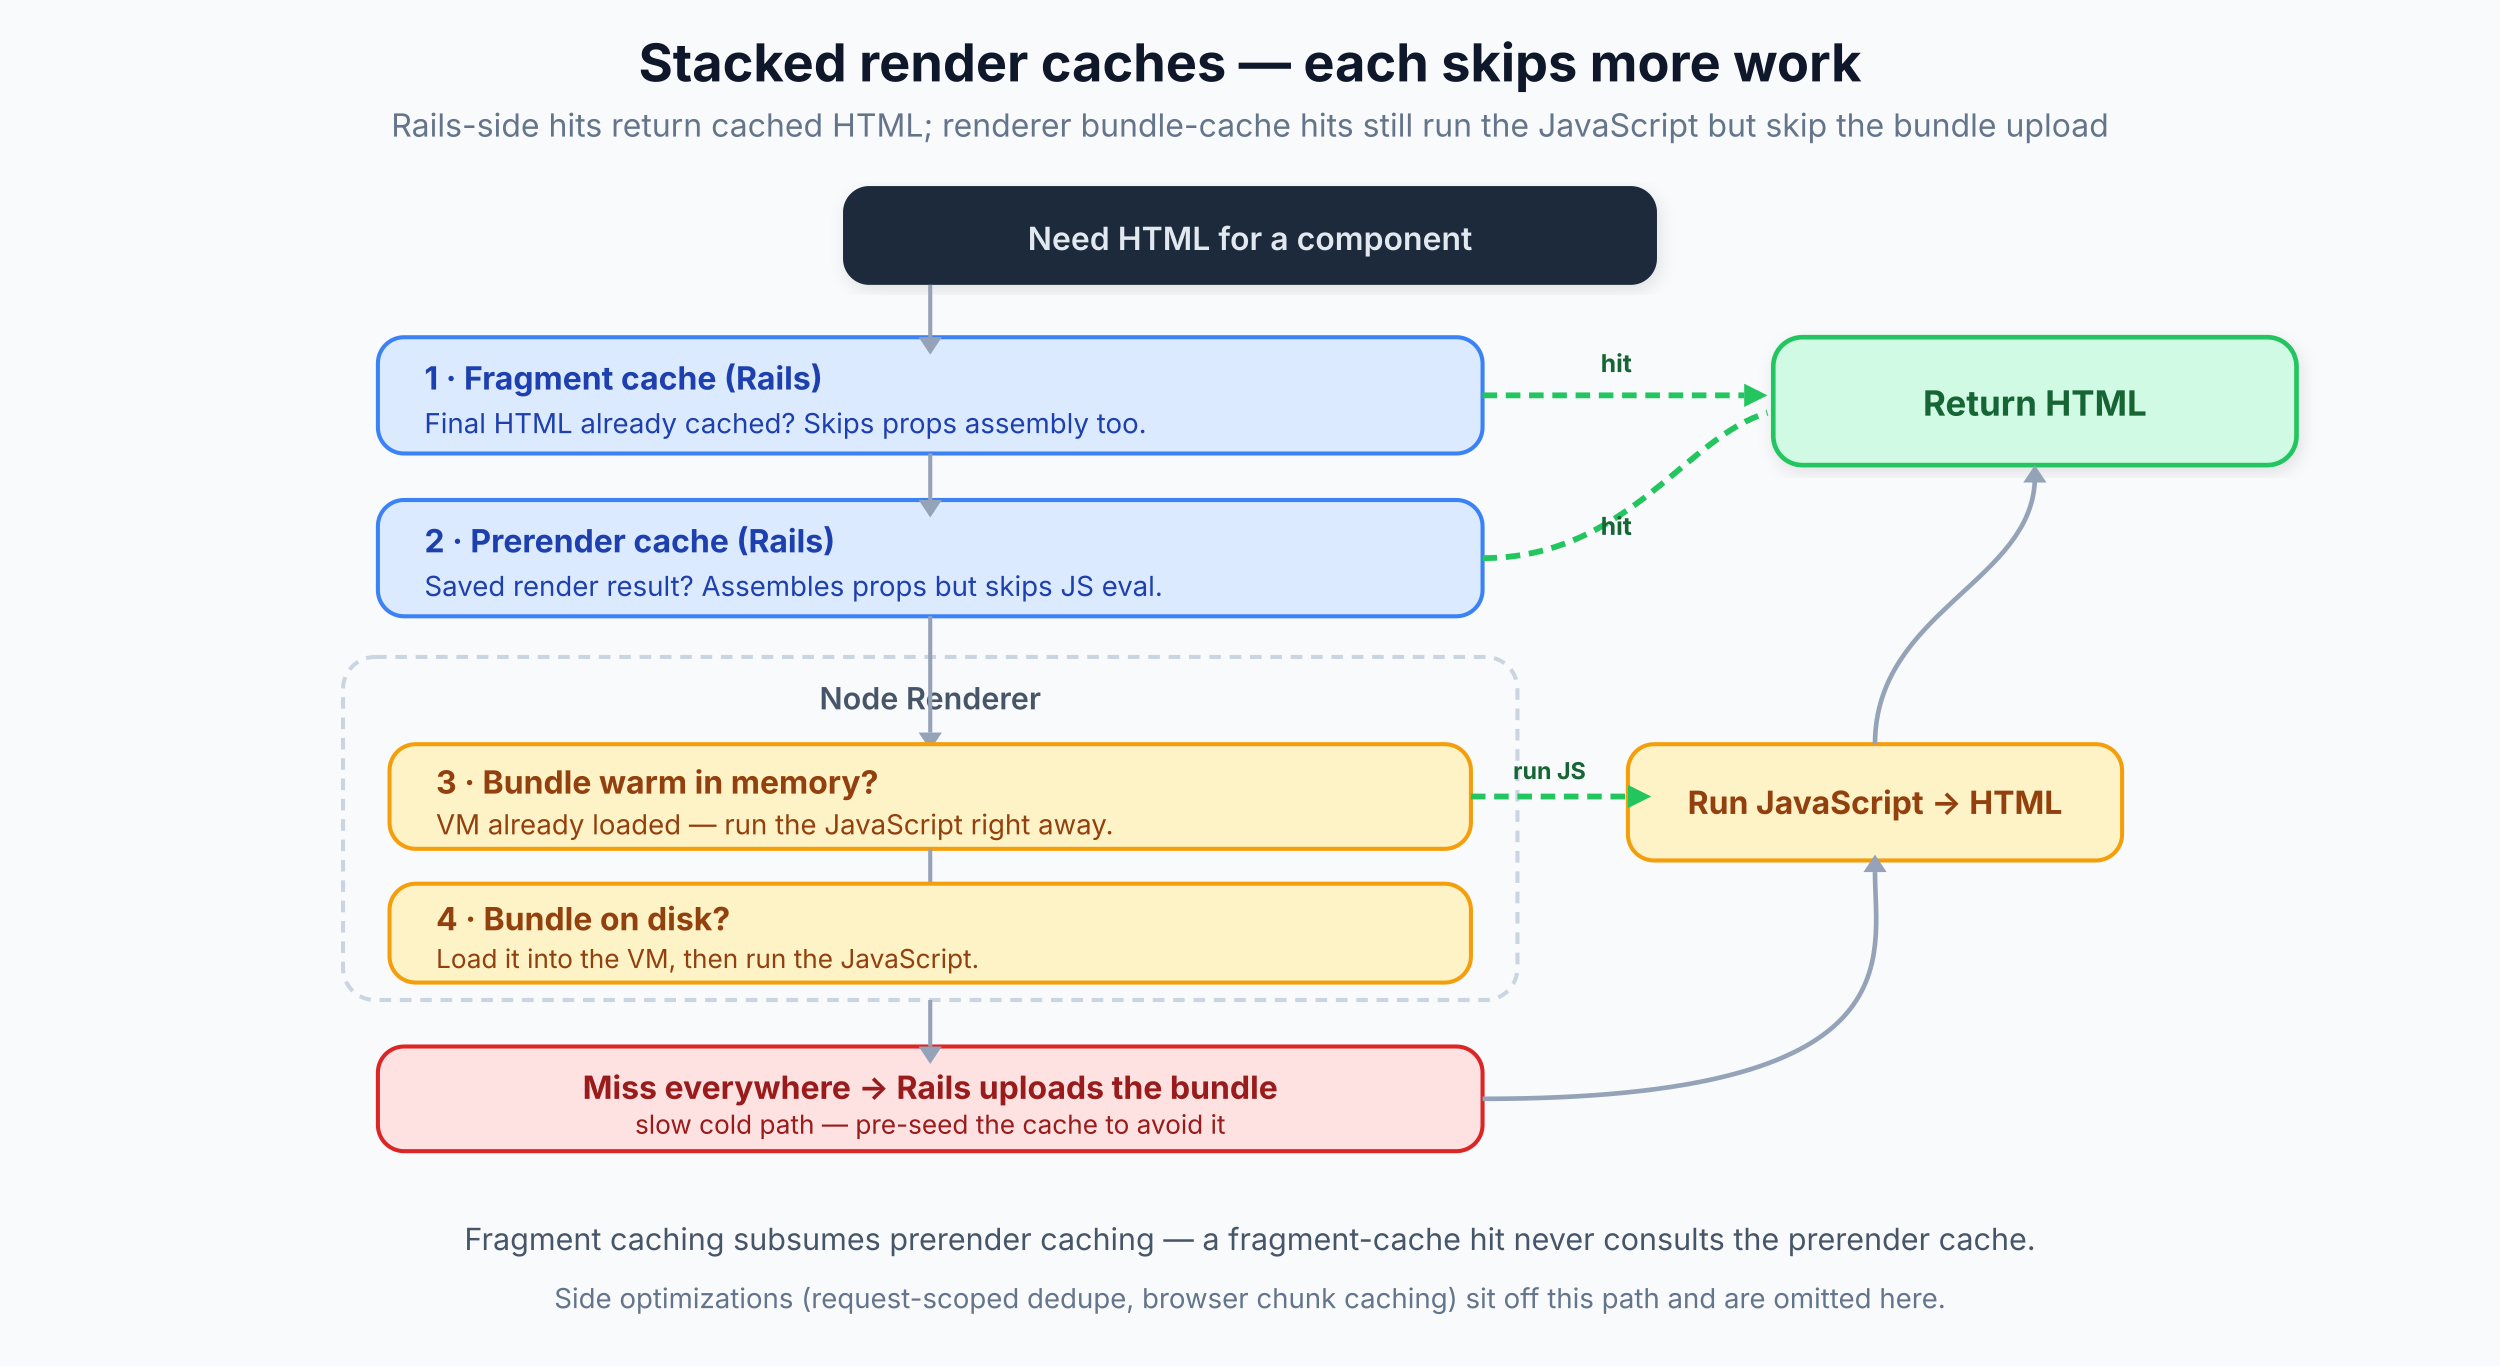
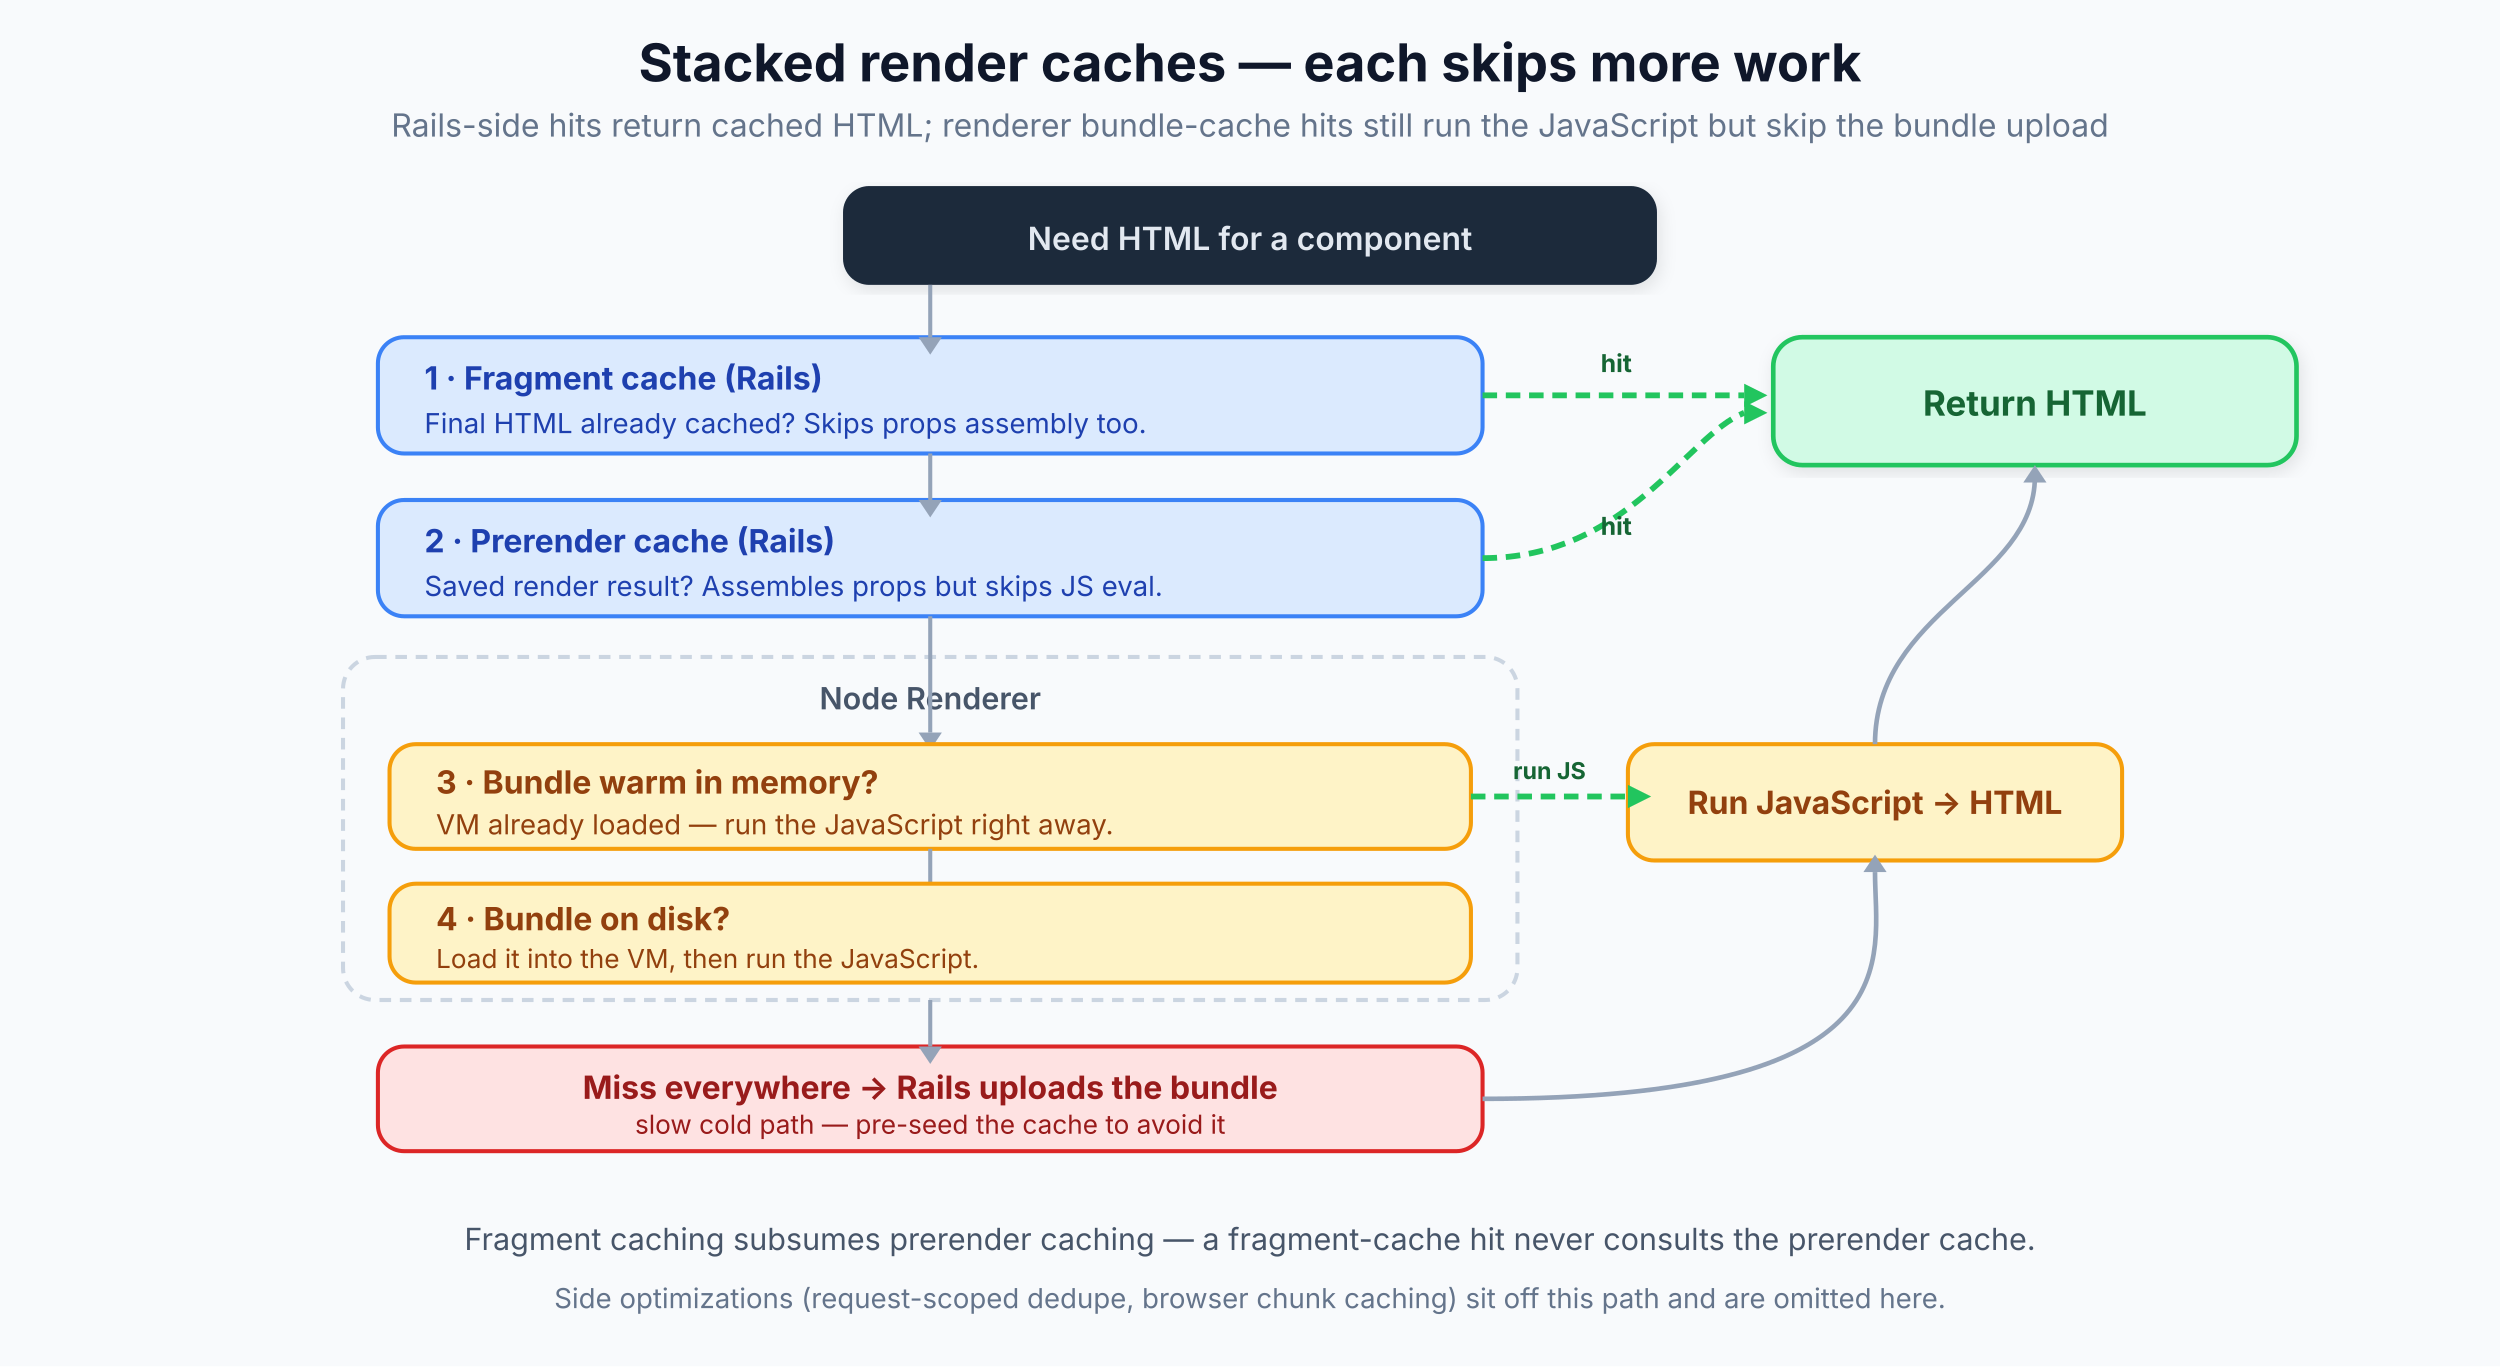
<svg xmlns="http://www.w3.org/2000/svg" viewBox="0 0 860 470" font-family="system-ui, -apple-system, 'Segoe UI', sans-serif">
  <defs>
    <filter id="shadow">
      <feDropShadow dx="1" dy="2" stdDeviation="3" flood-opacity="0.1" />
    </filter>
    <style>
      .bg { fill: #F8FAFC; }
      .title { fill: #0F172A; }
      .subtitle { fill: #64748B; }
      .group { fill: none; stroke: #CBD5E1; }
      .group-label { fill: #475569; }
      .rails { fill: #DBEAFE; stroke: #3B82F6; }
      .rails-text { fill: #1E40AF; }
      .node { fill: #FEF3C7; stroke: #F59E0B; }
      .node-text { fill: #92400E; }
      .upload { fill: #FEE2E2; stroke: #DC2626; }
      .upload-text { fill: #991B1B; }
      .done { fill: #D1FAE5; stroke: #22C55E; }
      .done-text { fill: #166534; }
      .arrow { stroke: #94A3B8; }
      .head { fill: #94A3B8; }
      .hit { stroke: #22C55E; }
      .hit-head { fill: #22C55E; }
      .hit-text { fill: #166534; }
      .label { fill: #64748B; }
      .caption { fill: #475569; }
      @media (prefers-color-scheme: dark) {
        .bg { fill: #0F172A; }
        .title { fill: #F1F5F9; }
        .subtitle { fill: #94A3B8; }
        .group { stroke: #475569; }
        .group-label { fill: #94A3B8; }
        .rails { fill: #172554; stroke: #3B82F6; }
        .rails-text { fill: #93C5FD; }
        .node { fill: #422006; stroke: #F59E0B; }
        .node-text { fill: #FDE68A; }
        .upload { fill: #450A0A; stroke: #EF4444; }
        .upload-text { fill: #FCA5A5; }
        .done { fill: #052E16; stroke: #10B981; }
        .done-text { fill: #6EE7B7; }
        .arrow { stroke: #CBD5E1; }
        .head { fill: #CBD5E1; }
        .hit { stroke: #4ADE80; }
        .hit-head { fill: #4ADE80; }
        .hit-text { fill: #6EE7B7; }
        .label { fill: #94A3B8; }
        .caption { fill: #94A3B8; }
      }
      .probe1 { animation: glow 8s ease 0.2s infinite; }
      .probe2 { animation: glow 8s ease 1.8s infinite; }
      .probe3 { animation: glow 8s ease 3.4s infinite; }
      .probe4 { animation: glow 8s ease 5.0s infinite; }
      @keyframes glow { 0%,4% { filter: none; } 10% { filter: drop-shadow(0 0 6px #22C55E); } 22%,100% { filter: none; } }
      @media (prefers-reduced-motion: reduce) { * { animation: none !important; } }
    </style>
  </defs>
  <rect width="860" height="470" class="bg" />
  <text x="430" y="28" text-anchor="middle" font-size="18" font-weight="700" class="title">Stacked render caches — each skips more work</text>
  <text x="430" y="47" text-anchor="middle" font-size="11" class="subtitle">Rails-side hits return cached HTML; renderer bundle-cache hits still run the JavaScript but skip the bundle upload</text>
  <rect x="290" y="64" width="280" height="34" rx="9" fill="#1E293B" filter="url(#shadow)" />
  <text x="430" y="86" text-anchor="middle" font-size="11" font-weight="600" fill="#E2E8F0">Need HTML for a component</text>
  <g class="probe1">
    <rect x="130" y="116" width="380" height="40" rx="9" class="rails" stroke-width="1.4" />
    <text x="146" y="134" font-size="11" font-weight="700" class="rails-text">1 · Fragment cache (Rails)</text>
    <text x="146" y="149" font-size="9.5" class="rails-text">Final HTML already cached? Skips props assembly too.</text>
  </g>
  <line x1="320" y1="98" x2="320" y2="116" class="arrow" stroke-width="1.4" />
  <polygon points="316,116 324,116 320,122" class="head" />
  <g class="probe2">
    <rect x="130" y="172" width="380" height="40" rx="9" class="rails" stroke-width="1.4" />
    <text x="146" y="190" font-size="11" font-weight="700" class="rails-text">2 · Prerender cache (Rails)</text>
    <text x="146" y="205" font-size="9.5" class="rails-text">Saved render result? Assembles props but skips JS eval.</text>
  </g>
  <line x1="320" y1="156" x2="320" y2="172" class="arrow" stroke-width="1.4" />
  <polygon points="316,172 324,172 320,178" class="head" />
  <rect x="118" y="226" width="404" height="118" rx="11" class="group" stroke-width="1.4" stroke-dasharray="4 3" />
  <text x="320" y="244" text-anchor="middle" font-size="10.5" font-weight="600" class="group-label">Node Renderer</text>
  <line x1="320" y1="212" x2="320" y2="252" class="arrow" stroke-width="1.4" />
  <polygon points="316,252 324,252 320,258" class="head" />
  <g class="probe3">
    <rect x="134" y="256" width="372" height="36" rx="9" class="node" stroke-width="1.4" />
    <text x="150" y="273" font-size="11" font-weight="700" class="node-text">3 · Bundle warm in memory?</text>
    <text x="150" y="287" font-size="9.5" class="node-text">VM already loaded — run the JavaScript right away.</text>
  </g>
  <line x1="320" y1="292" x2="320" y2="304" class="arrow" stroke-width="1.4" />
  <polygon points="316,304 324,304 320,310" class="head" />
  <g class="probe4">
    <rect x="134" y="304" width="372" height="34" rx="9" class="node" stroke-width="1.4" />
    <text x="150" y="320" font-size="11" font-weight="700" class="node-text">4 · Bundle on disk?</text>
    <text x="150" y="333" font-size="9" class="node-text">Load it into the VM, then run the JavaScript.</text>
  </g>
  <rect x="130" y="360" width="380" height="36" rx="9" class="upload" stroke-width="1.4" />
  <text x="320" y="378" text-anchor="middle" font-size="11" font-weight="700" class="upload-text">Miss everywhere → Rails uploads the bundle</text>
  <text x="320" y="390" text-anchor="middle" font-size="9" class="upload-text">slow cold path — pre-seed the cache to avoid it</text>
  <line x1="320" y1="344" x2="320" y2="360" class="arrow" stroke-width="1.4" />
  <polygon points="316,360 324,360 320,366" class="head" />
  <rect x="560" y="256" width="170" height="40" rx="9" class="node" stroke-width="1.4" />
  <text x="645" y="280" text-anchor="middle" font-size="11" font-weight="700" class="node-text">Run JavaScript → HTML</text>
  <rect x="610" y="116" width="180" height="44" rx="10" class="done" stroke-width="1.6" filter="url(#shadow)" />
  <text x="700" y="143" text-anchor="middle" font-size="12" font-weight="700" class="done-text">Return HTML</text>
  <path d="M510,136 H600" fill="none" class="hit" stroke-width="2" stroke-dasharray="5 3" />
  <polygon points="600,132 608,136 600,140" class="hit-head" />
  <text x="556" y="128" text-anchor="middle" font-size="8.5" font-weight="700" class="hit-text">hit</text>
-   <path d="M510,192 C560,192 580,150 608,142" fill="none" class="hit" stroke-width="2" stroke-dasharray="5 3" />
+   <path d="M510,192 C560,192 580,150 600,142" fill="none" class="hit" stroke-width="2" stroke-dasharray="5 3" />
+   <polygon points="600,138 608,142 600,146" class="hit-head" />
  <text x="556" y="184" text-anchor="middle" font-size="8.5" font-weight="700" class="hit-text">hit</text>
  <path d="M506,274 H560" fill="none" class="hit" stroke-width="2" stroke-dasharray="5 3" />
  <polygon points="560,270 568,274 560,278" class="hit-head" />
  <text x="533" y="268" text-anchor="middle" font-size="8" font-weight="700" class="hit-text">run JS</text>
  <path d="M645,256 C645,210 700,200 700,164" fill="none" class="arrow" stroke-width="1.6" />
  <polygon points="696,166 704,166 700,160" class="head" />
  <path d="M510,378 C660,378 645,330 645,300" fill="none" class="arrow" stroke-width="1.6" />
  <polygon points="641,300 649,300 645,294" class="head" />
  <text x="430" y="430" text-anchor="middle" font-size="10.5" class="caption">Fragment caching subsumes prerender caching — a fragment-cache hit never consults the prerender cache.</text>
  <text x="430" y="450" text-anchor="middle" font-size="9.5" class="label">Side optimizations (request-scoped dedupe, browser chunk caching) sit off this path and are omitted here.</text>
</svg>
